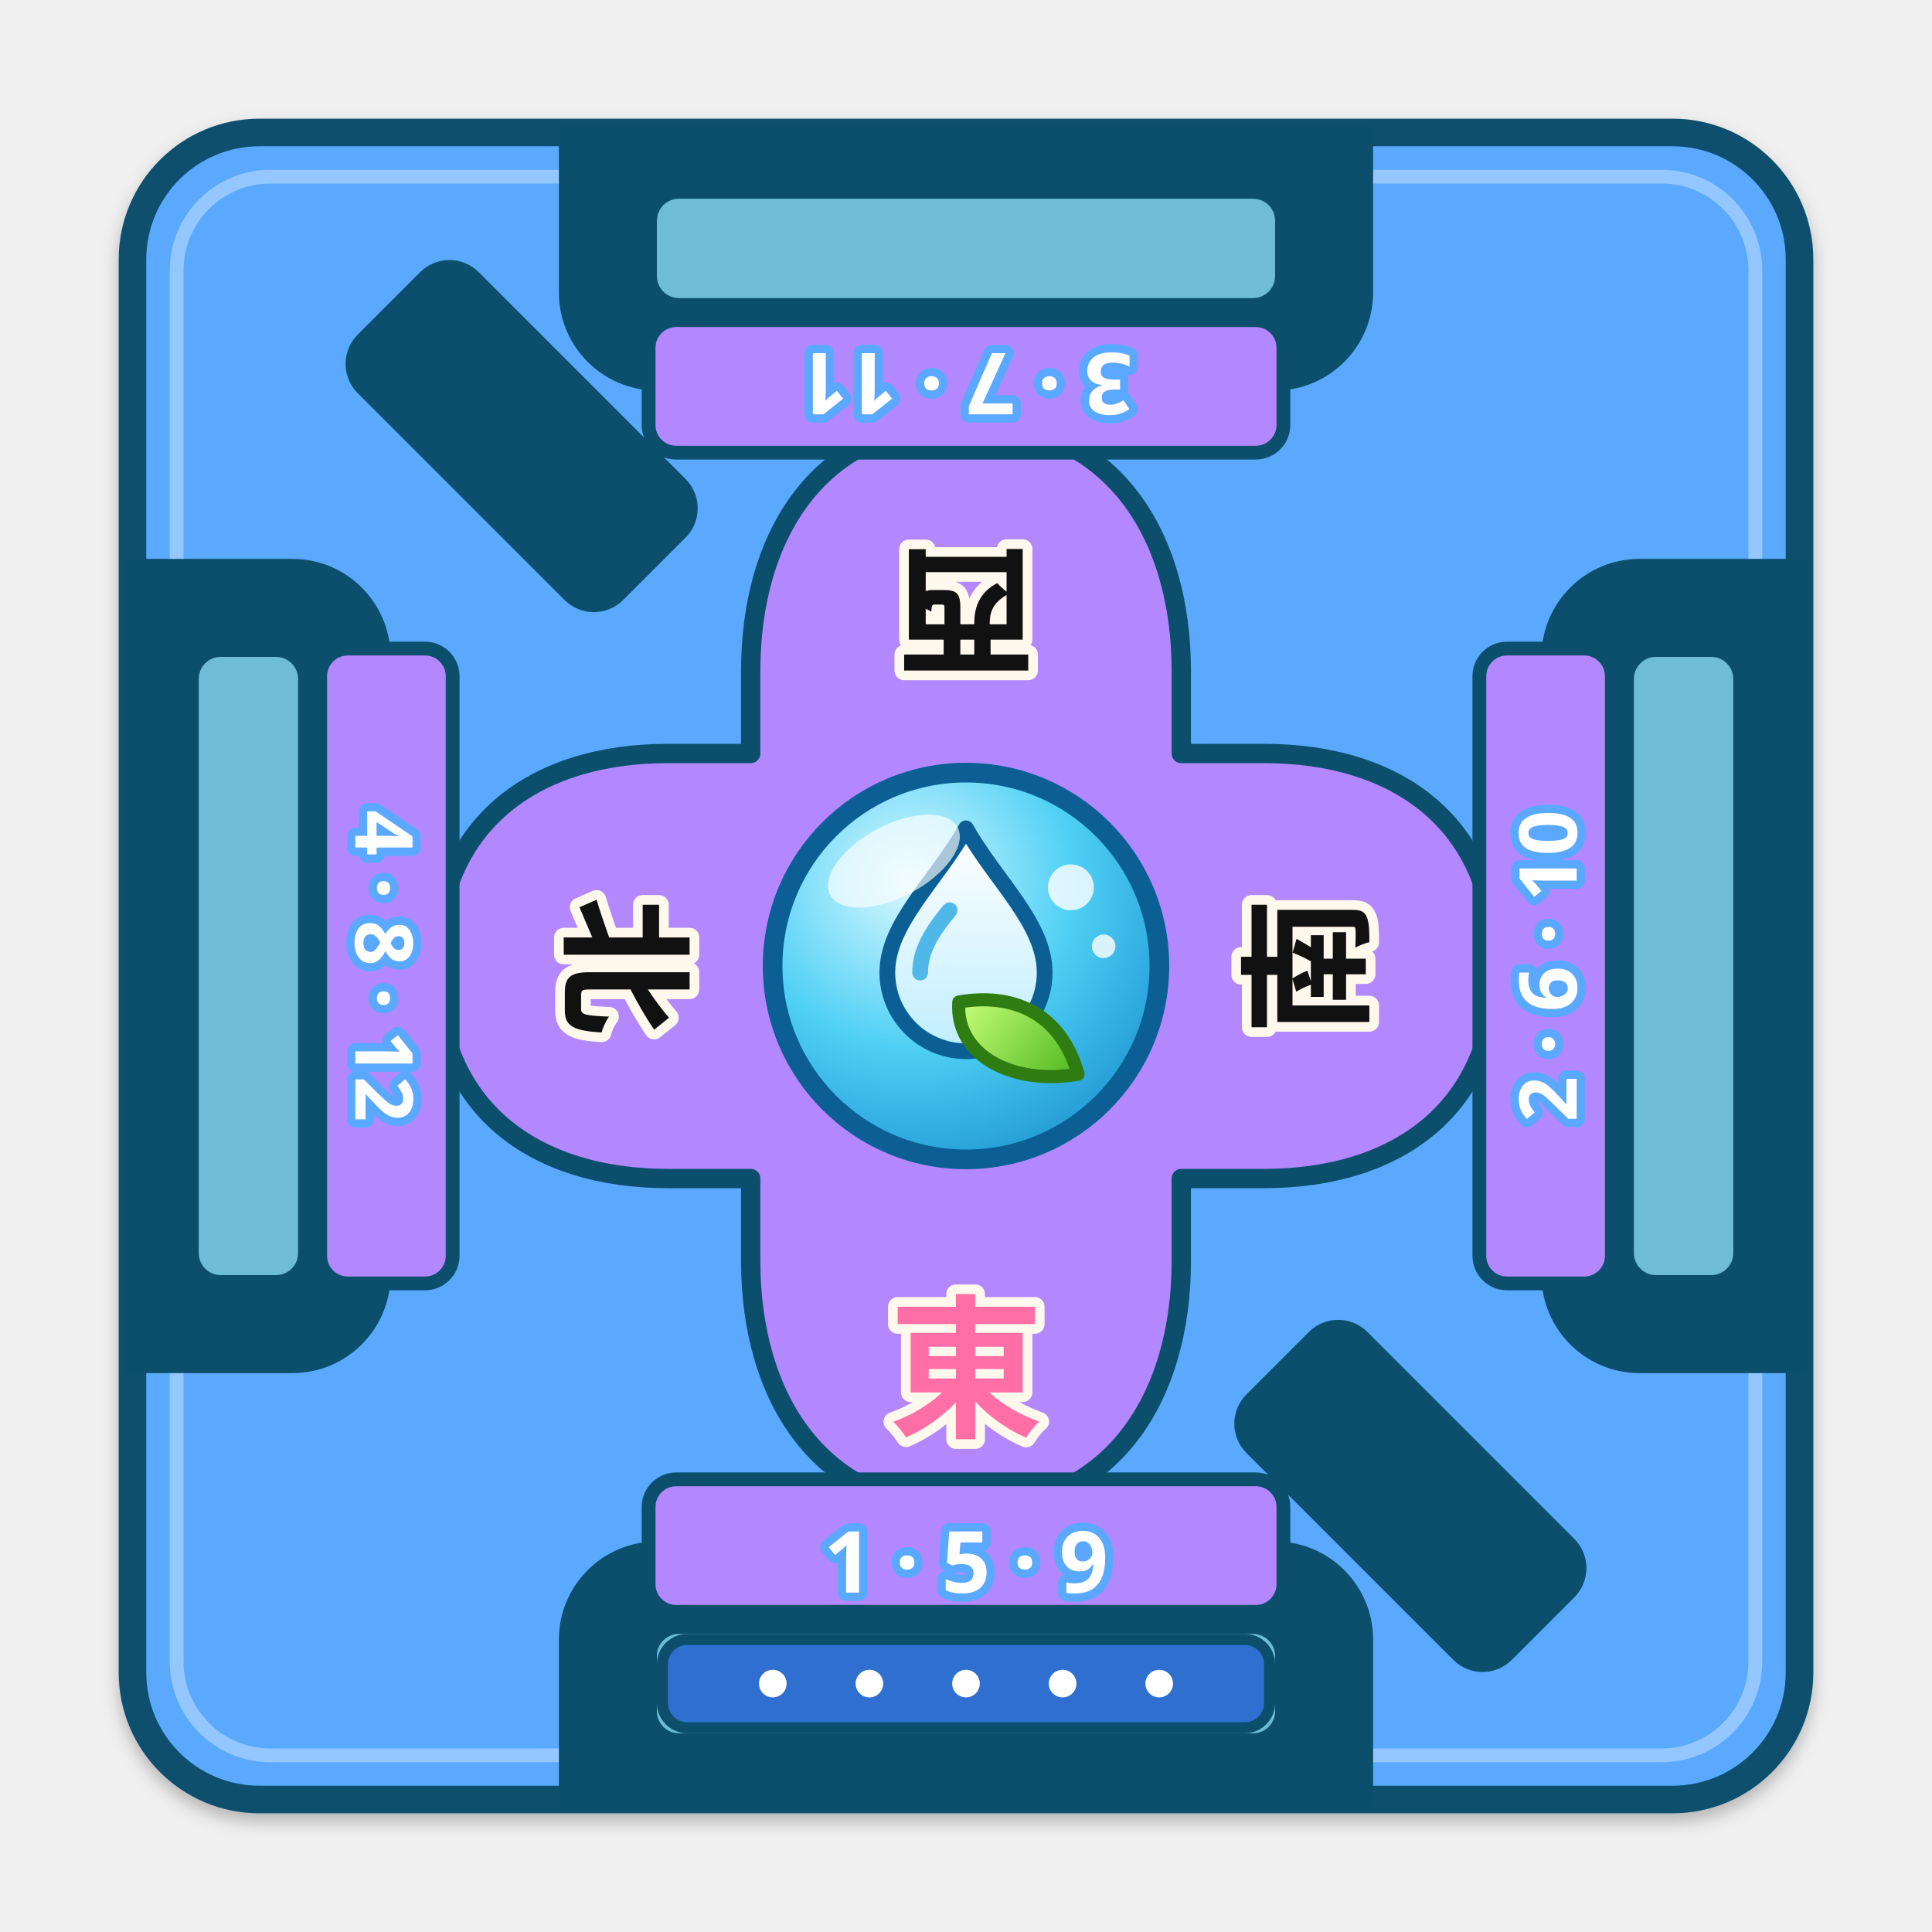
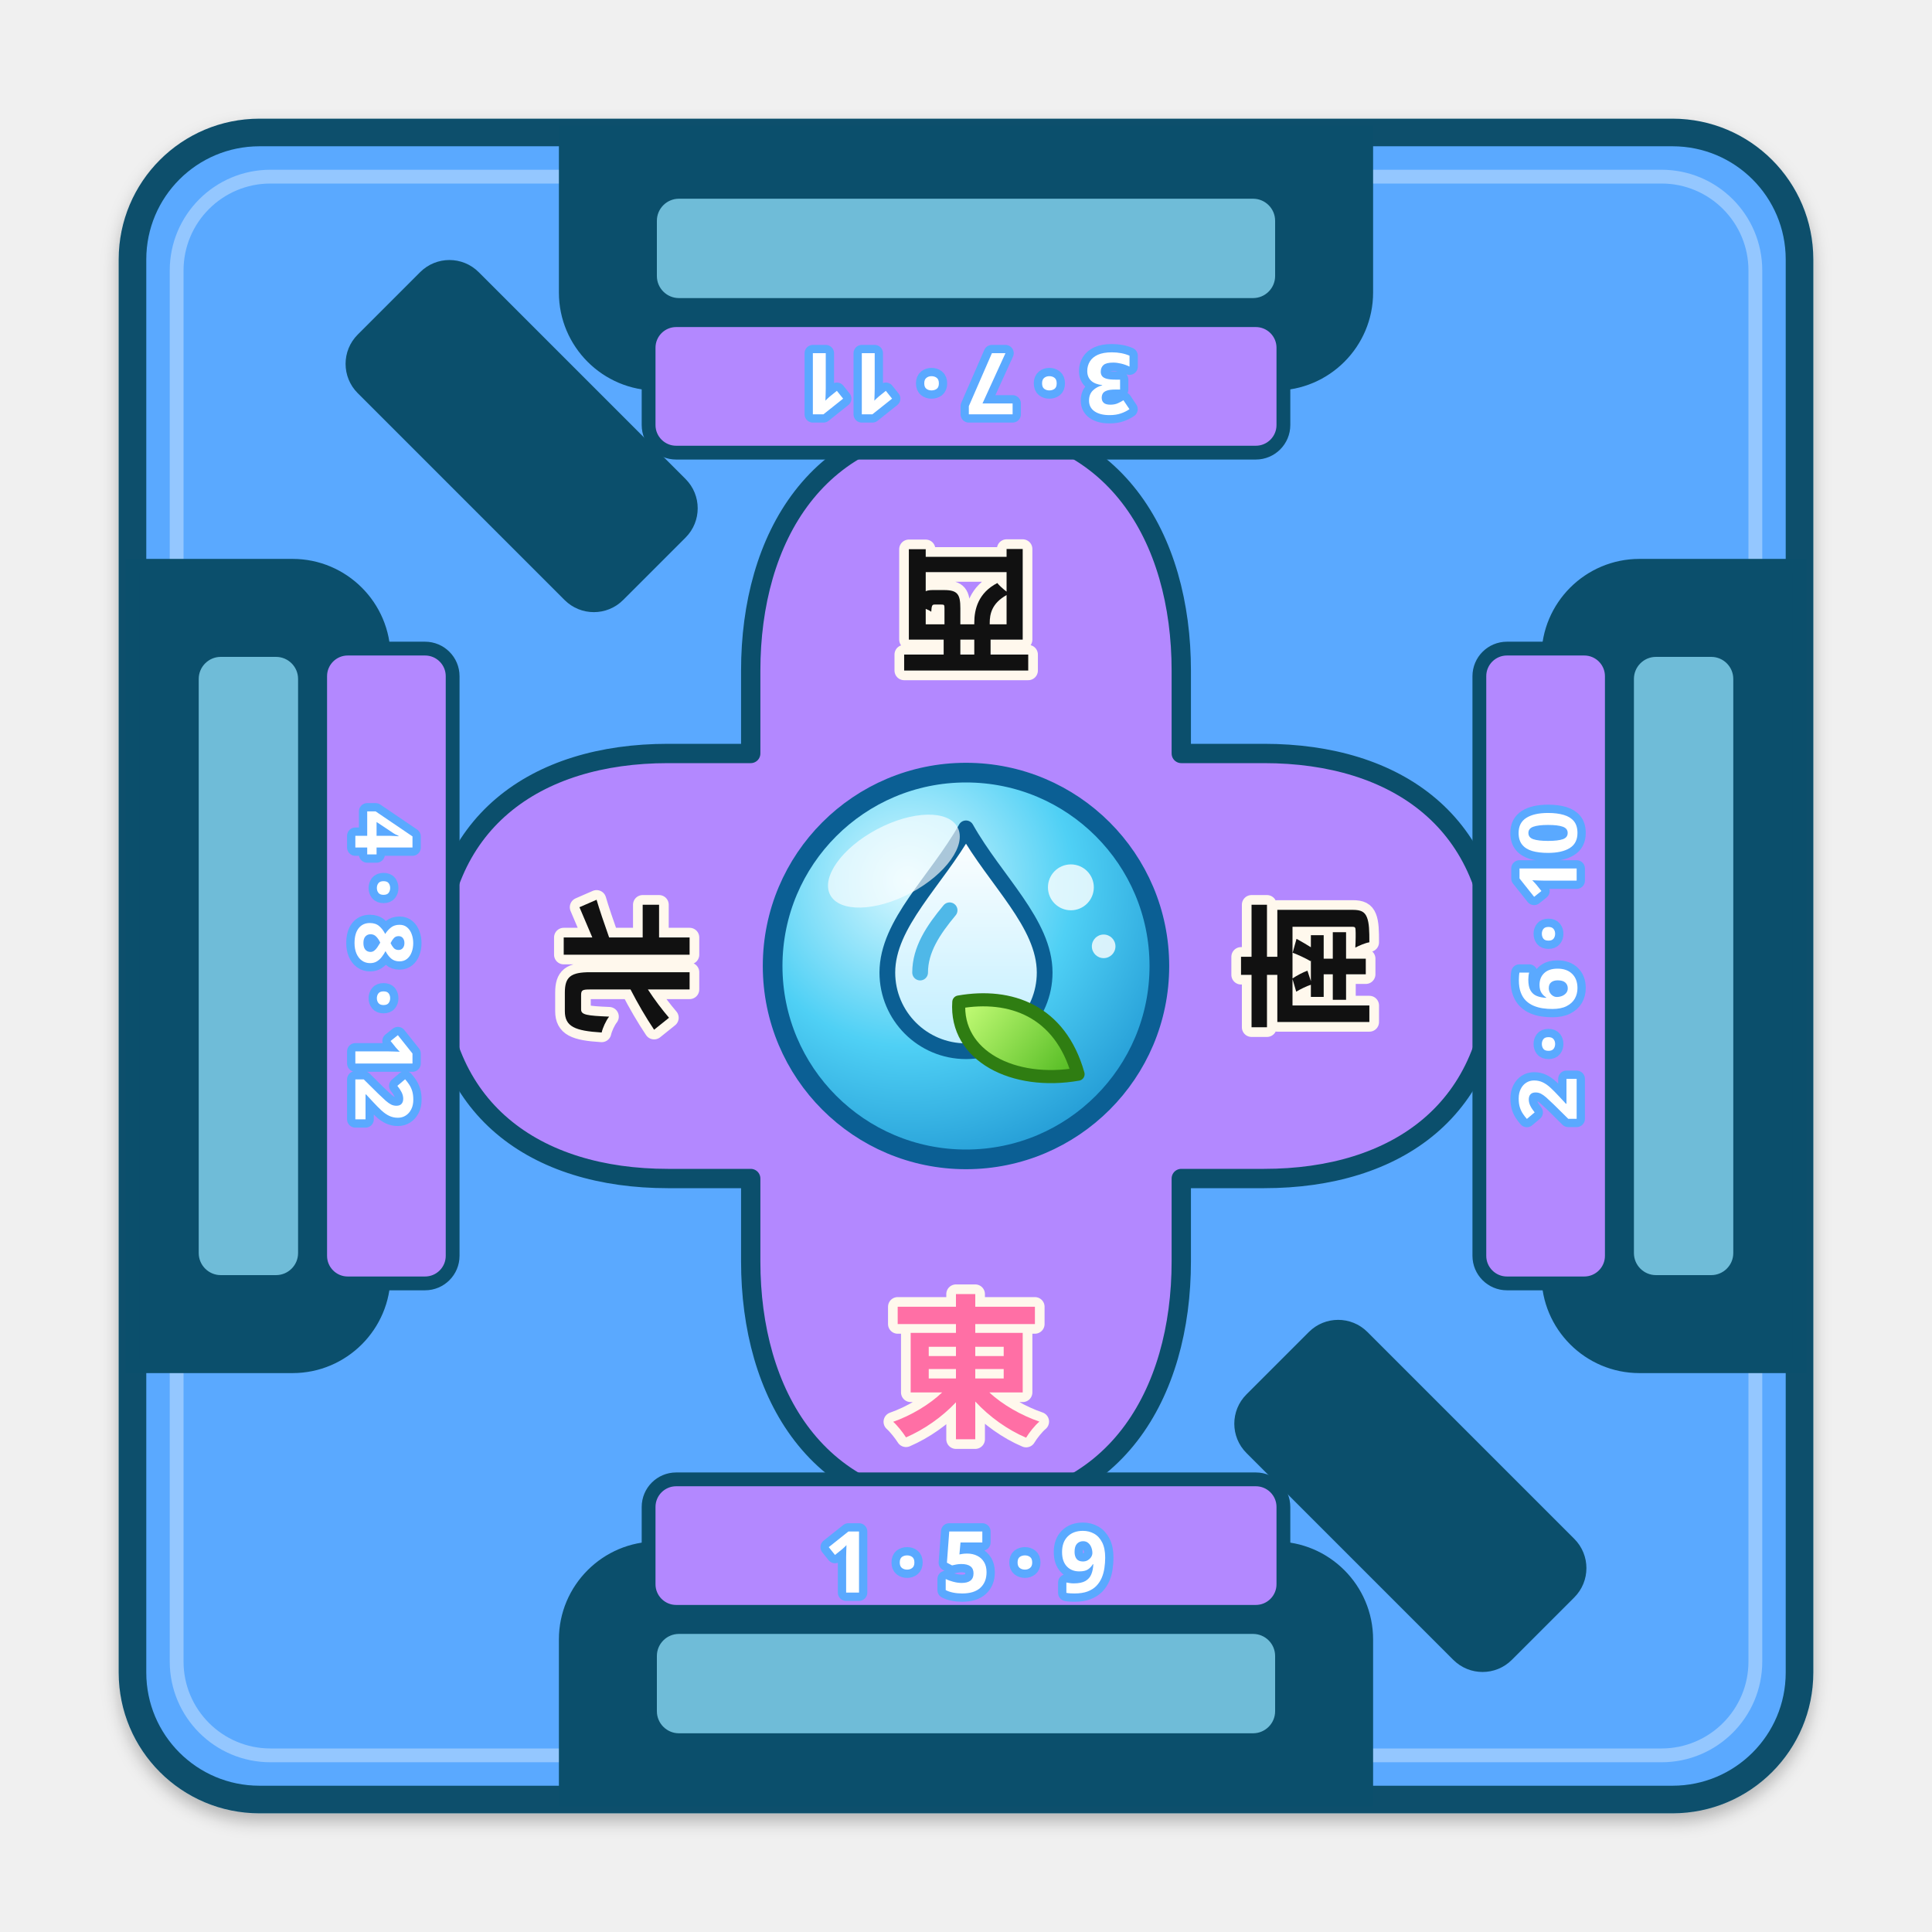
<svg xmlns="http://www.w3.org/2000/svg" viewBox="0 0 700 700" role="img" aria-label="Compass">
  <defs>
    <filter id="soft" x="-5%" y="-5%" width="110%" height="110%">
      <feDropShadow dx="0" dy="3" stdDeviation="3" flood-opacity=".25" />
    </filter>
  </defs>
  <rect x="48" y="48" width="604" height="604" rx="46" fill="#5aa9ff" stroke="#0b4f6c" stroke-width="10" filter="url(#soft)" />
  <rect x="64" y="64" width="572" height="572" rx="34" fill="none" stroke="#fff" stroke-opacity=".35" stroke-width="5" />
  <path d="M205 48H495V106C495 124.2 480.2 139 462 139H238C219.8 139 205 124.2 205 106V48Z" fill="#0b4f6c" stroke="#0b4f6c" stroke-width="5" />
  <path d="M205 652H495V594C495 575.8 480.2 561 462 561H238C219.8 561 205 575.8 205 594V652Z" fill="#0b4f6c" stroke="#0b4f6c" stroke-width="5" />
  <path d="M48 205H106C124.2 205 139 219.8 139 238V462C139 480.2 124.2 495 106 495H48V205Z" fill="#0b4f6c" stroke="#0b4f6c" stroke-width="5" />
  <path d="M652 205H594C575.8 205 561 219.8 561 238V462C561 480.2 575.8 495 594 495H652V205Z" fill="#0b4f6c" stroke="#0b4f6c" stroke-width="5" />
  <rect x="236" y="70" width="228" height="40" rx="10" fill="#6fbcd8" stroke="#0b4f6c" stroke-width="4" />
  <rect x="236" y="590" width="228" height="40" rx="10" fill="#6fbcd8" stroke="#0b4f6c" stroke-width="4" />
  <rect x="70" y="236" width="40" height="228" rx="10" fill="#6fbcd8" stroke="#0b4f6c" stroke-width="4" />
  <rect x="590" y="236" width="40" height="228" rx="10" fill="#6fbcd8" stroke="#0b4f6c" stroke-width="4" />
  <rect x="160" y="92" width="58" height="132" rx="13" fill="#0b4f6c" stroke="#0b4f6c" stroke-width="4" transform="rotate(-45 189 158)" />
  <rect x="482" y="476" width="58" height="132" rx="13" fill="#0b4f6c" stroke="#0b4f6c" stroke-width="4" transform="rotate(-45 511 542)" />
  <path d="M350 153C404 153 428 195 428 243V273H458C506 273 542 298 542 350C542 402 506 427 458 427H428V457C428 505 404 547 350 547C296 547 272 505 272 457V427H242C194 427 158 402 158 350C158 298 194 273 242 273H272V243C272 195 296 153 350 153Z" fill="#b388ff" stroke="#0b4f6c" stroke-width="7" stroke-linejoin="round" />
  <rect x="235" y="116" width="230" height="48" rx="10" fill="#b388ff" stroke="#0b4f6c" stroke-width="5" />
  <rect x="235" y="536" width="230" height="48" rx="10" fill="#b388ff" stroke="#0b4f6c" stroke-width="5" />
  <rect x="116" y="235" width="48" height="230" rx="10" fill="#b388ff" stroke="#0b4f6c" stroke-width="5" />
  <rect x="536" y="235" width="48" height="230" rx="10" fill="#b388ff" stroke="#0b4f6c" stroke-width="5" />
-   <rect x="240" y="594" width="220" height="32" rx="9" fill="#2f6fd0" stroke="#0b4f6c" stroke-width="4" />
-   <circle cx="280" cy="610" r="5" fill="#fff" />
-   <circle cx="315" cy="610" r="5" fill="#fff" />
-   <circle cx="350" cy="610" r="5" fill="#fff" />
-   <circle cx="385" cy="610" r="5" fill="#fff" />
-   <circle cx="420" cy="610" r="5" fill="#fff" />
  <g transform="translate(274 274) scale(2.375)">
    <defs>
      <radialGradient id="emb-orb" cx=".35" cy=".28" r=".95">
        <stop offset="0" stop-color="#d9f8ff" />
        <stop offset=".45" stop-color="#4fd0f5" />
        <stop offset="1" stop-color="#0c7fc4" />
      </radialGradient>
      <linearGradient id="emb-drop" x1="0" y1="0" x2="0" y2="1">
        <stop offset="0" stop-color="#ffffff" />
        <stop offset="1" stop-color="#bfeeff" />
      </linearGradient>
      <linearGradient id="emb-leaf" x1="0" y1="0" x2="1" y2="1">
        <stop offset="0" stop-color="#c8ff7a" />
        <stop offset="1" stop-color="#4fb81f" />
      </linearGradient>
    </defs>
    <circle cx="32" cy="32" r="29.5" fill="url(#emb-orb)" stroke="#0b5f94" stroke-width="3" />
    <path d="M32 11c-4.500 8-12 14.500-12 22a12 12 0 0 0 24 0c0-7.500-7.500-14-12-22Z" fill="url(#emb-drop)" stroke="#0b5f94" stroke-width="2.4" stroke-linejoin="round" />
    <path d="M25 33c0-3.500 2-6.500 4.500-9.500" fill="none" stroke="#4fb8e8" stroke-width="2.400" stroke-linecap="round" />
    <path d="M40 54C30 54 22 48 24 40c8 0 15 4 16 14Z" fill="url(#emb-leaf)" stroke="#2f7d12" stroke-width="2" stroke-linejoin="round" transform="translate(8 -4) rotate(-10 32 47)" />
    <ellipse cx="21" cy="16" rx="11" ry="5.500" fill="#fff" opacity=".65" transform="rotate(-28 21 16)" />
    <circle cx="48" cy="20" r="3.500" fill="#fff" opacity=".8" />
    <circle cx="53" cy="29" r="1.800" fill="#fff" opacity=".8" />
  </g>
  <text transform="rotate(0 350 565)" x="350" y="565" font-family="'Barlow Semi Condensed','Barlow',system-ui,sans-serif" font-weight="800" font-size="31" fill="#ffffff" stroke="#5aa9ff" stroke-width="6" paint-order="stroke" stroke-linejoin="round" text-anchor="middle" dominant-baseline="central">1 · 5 · 9</text>
  <text transform="rotate(0 350 492)" x="350" y="492" font-family="'Noto Serif JP','Hiragino Mincho ProN','Yu Mincho',serif" font-weight="800" font-size="56" fill="#ff6fa5" stroke="#fff8ed" stroke-width="7" paint-order="stroke" stroke-linejoin="round" text-anchor="middle" dominant-baseline="central">東</text>
  <text transform="rotate(180 350 140)" x="350" y="140" font-family="'Barlow Semi Condensed','Barlow',system-ui,sans-serif" font-weight="800" font-size="31" fill="#ffffff" stroke="#5aa9ff" stroke-width="6" paint-order="stroke" stroke-linejoin="round" text-anchor="middle" dominant-baseline="central">3 · 7 · 11</text>
  <text transform="rotate(180 350 225)" x="350" y="225" font-family="'Noto Serif JP','Hiragino Mincho ProN','Yu Mincho',serif" font-weight="800" font-size="50" fill="#111111" stroke="#fff8ed" stroke-width="7" paint-order="stroke" stroke-linejoin="round" text-anchor="middle" dominant-baseline="central">西</text>
  <text transform="rotate(90 140 350)" x="140" y="350" font-family="'Barlow Semi Condensed','Barlow',system-ui,sans-serif" font-weight="800" font-size="29" fill="#ffffff" stroke="#5aa9ff" stroke-width="6" paint-order="stroke" stroke-linejoin="round" text-anchor="middle" dominant-baseline="central">4 · 8 · 12</text>
  <text transform="rotate(90 230 350)" x="230" y="350" font-family="'Noto Serif JP','Hiragino Mincho ProN','Yu Mincho',serif" font-weight="800" font-size="50" fill="#111111" stroke="#fff8ed" stroke-width="7" paint-order="stroke" stroke-linejoin="round" text-anchor="middle" dominant-baseline="central">北</text>
  <text transform="rotate(-90 560 350)" x="560" y="350" font-family="'Barlow Semi Condensed','Barlow',system-ui,sans-serif" font-weight="800" font-size="29" fill="#ffffff" stroke="#5aa9ff" stroke-width="6" paint-order="stroke" stroke-linejoin="round" text-anchor="middle" dominant-baseline="central">2 · 6 · 10</text>
  <text transform="rotate(-90 470 350)" x="470" y="350" font-family="'Noto Serif JP','Hiragino Mincho ProN','Yu Mincho',serif" font-weight="800" font-size="50" fill="#111111" stroke="#fff8ed" stroke-width="7" paint-order="stroke" stroke-linejoin="round" text-anchor="middle" dominant-baseline="central">南</text>
</svg>
